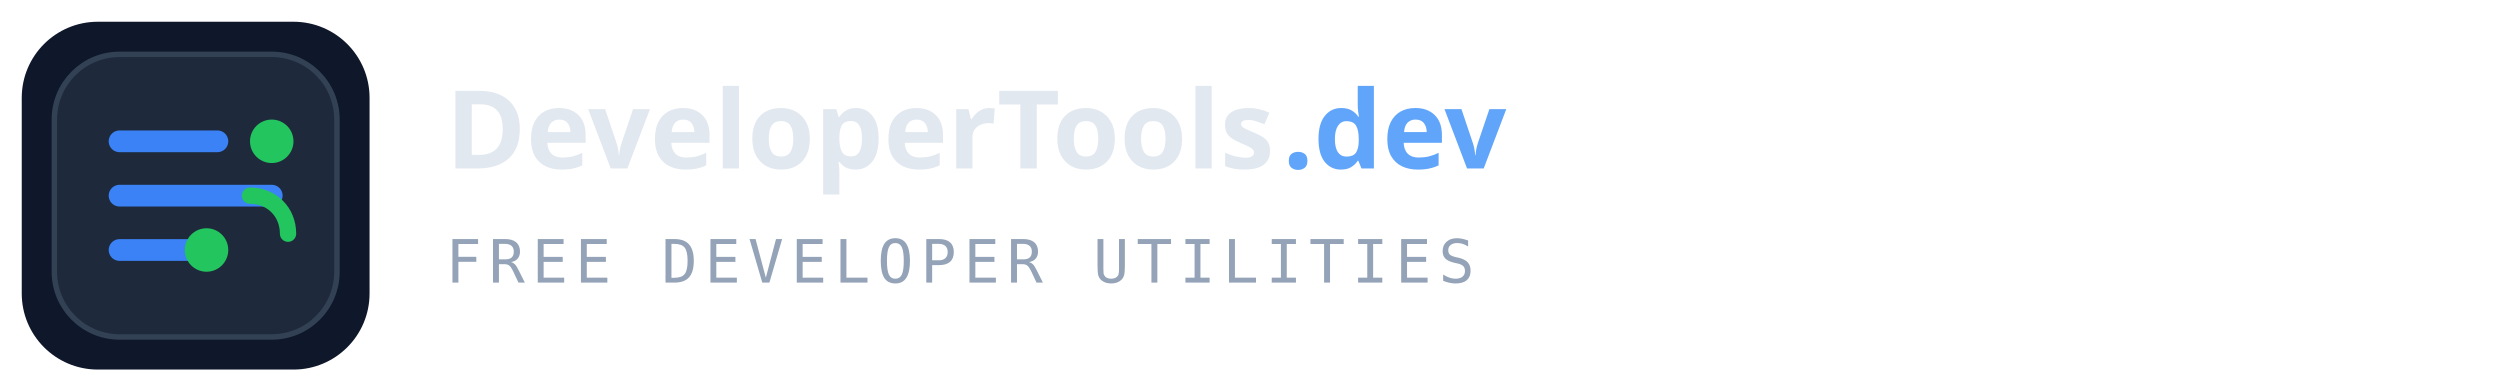
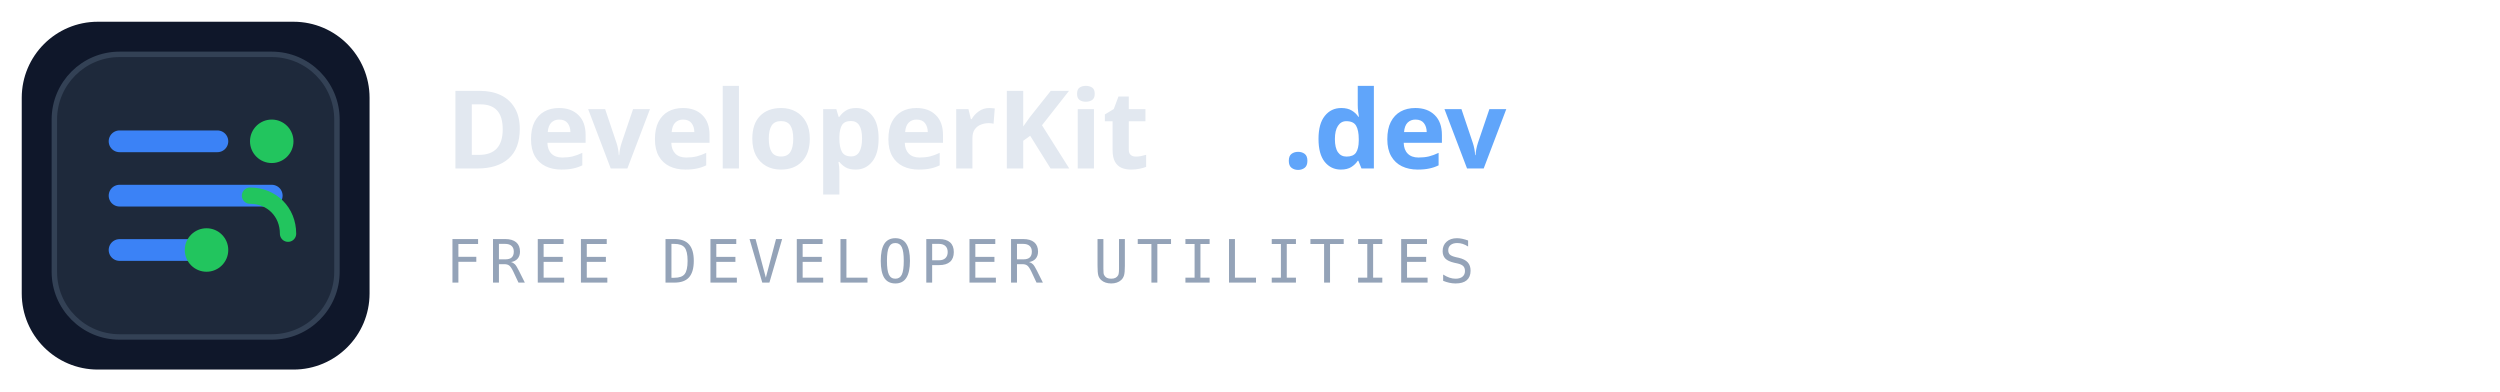
- <svg xmlns="http://www.w3.org/2000/svg" viewBox="0 0 460 72" role="img" aria-label="DeveloperTools.dev logo">
+ <svg xmlns="http://www.w3.org/2000/svg" viewBox="0 0 460 72" role="img" aria-label="DeveloperKit.dev logo">
  <rect width="460" height="72" rx="12" fill="none" />
  <g transform="translate(4 4)">
    <rect width="64" height="64" rx="14" fill="#0f172a" />
    <rect x="6" y="6" width="52" height="52" rx="12" fill="#1e293b" stroke="#334155" />
    <path d="M18 22h18" stroke="#3b82f6" stroke-width="4" stroke-linecap="round" />
    <path d="M18 32h28" stroke="#3b82f6" stroke-width="4" stroke-linecap="round" />
    <path d="M18 42h16" stroke="#3b82f6" stroke-width="4" stroke-linecap="round" />
    <circle cx="46" cy="22" r="4" fill="#22c55e" />
    <circle cx="34" cy="42" r="4" fill="#22c55e" />
    <path d="M42 32c4 0 7 3 7 7" fill="none" stroke="#22c55e" stroke-width="3" stroke-linecap="round" />
  </g>
-   <text x="82" y="31" fill="#e2e8f0" font-size="20" font-weight="700" font-family="ui-sans-serif, system-ui, sans-serif">DeveloperTools</text>
+   <text x="82" y="31" fill="#e2e8f0" font-size="20" font-weight="700" font-family="ui-sans-serif, system-ui, sans-serif">DeveloperKit</text>
  <text x="236" y="31" fill="#60a5fa" font-size="20" font-weight="700" font-family="ui-sans-serif, system-ui, sans-serif">.dev</text>
  <text x="82" y="52" fill="#94a3b8" font-size="11" letter-spacing="0.12em" font-family="ui-monospace, SFMono-Regular, Menlo, Consolas, monospace">FREE DEVELOPER UTILITIES</text>
</svg>
